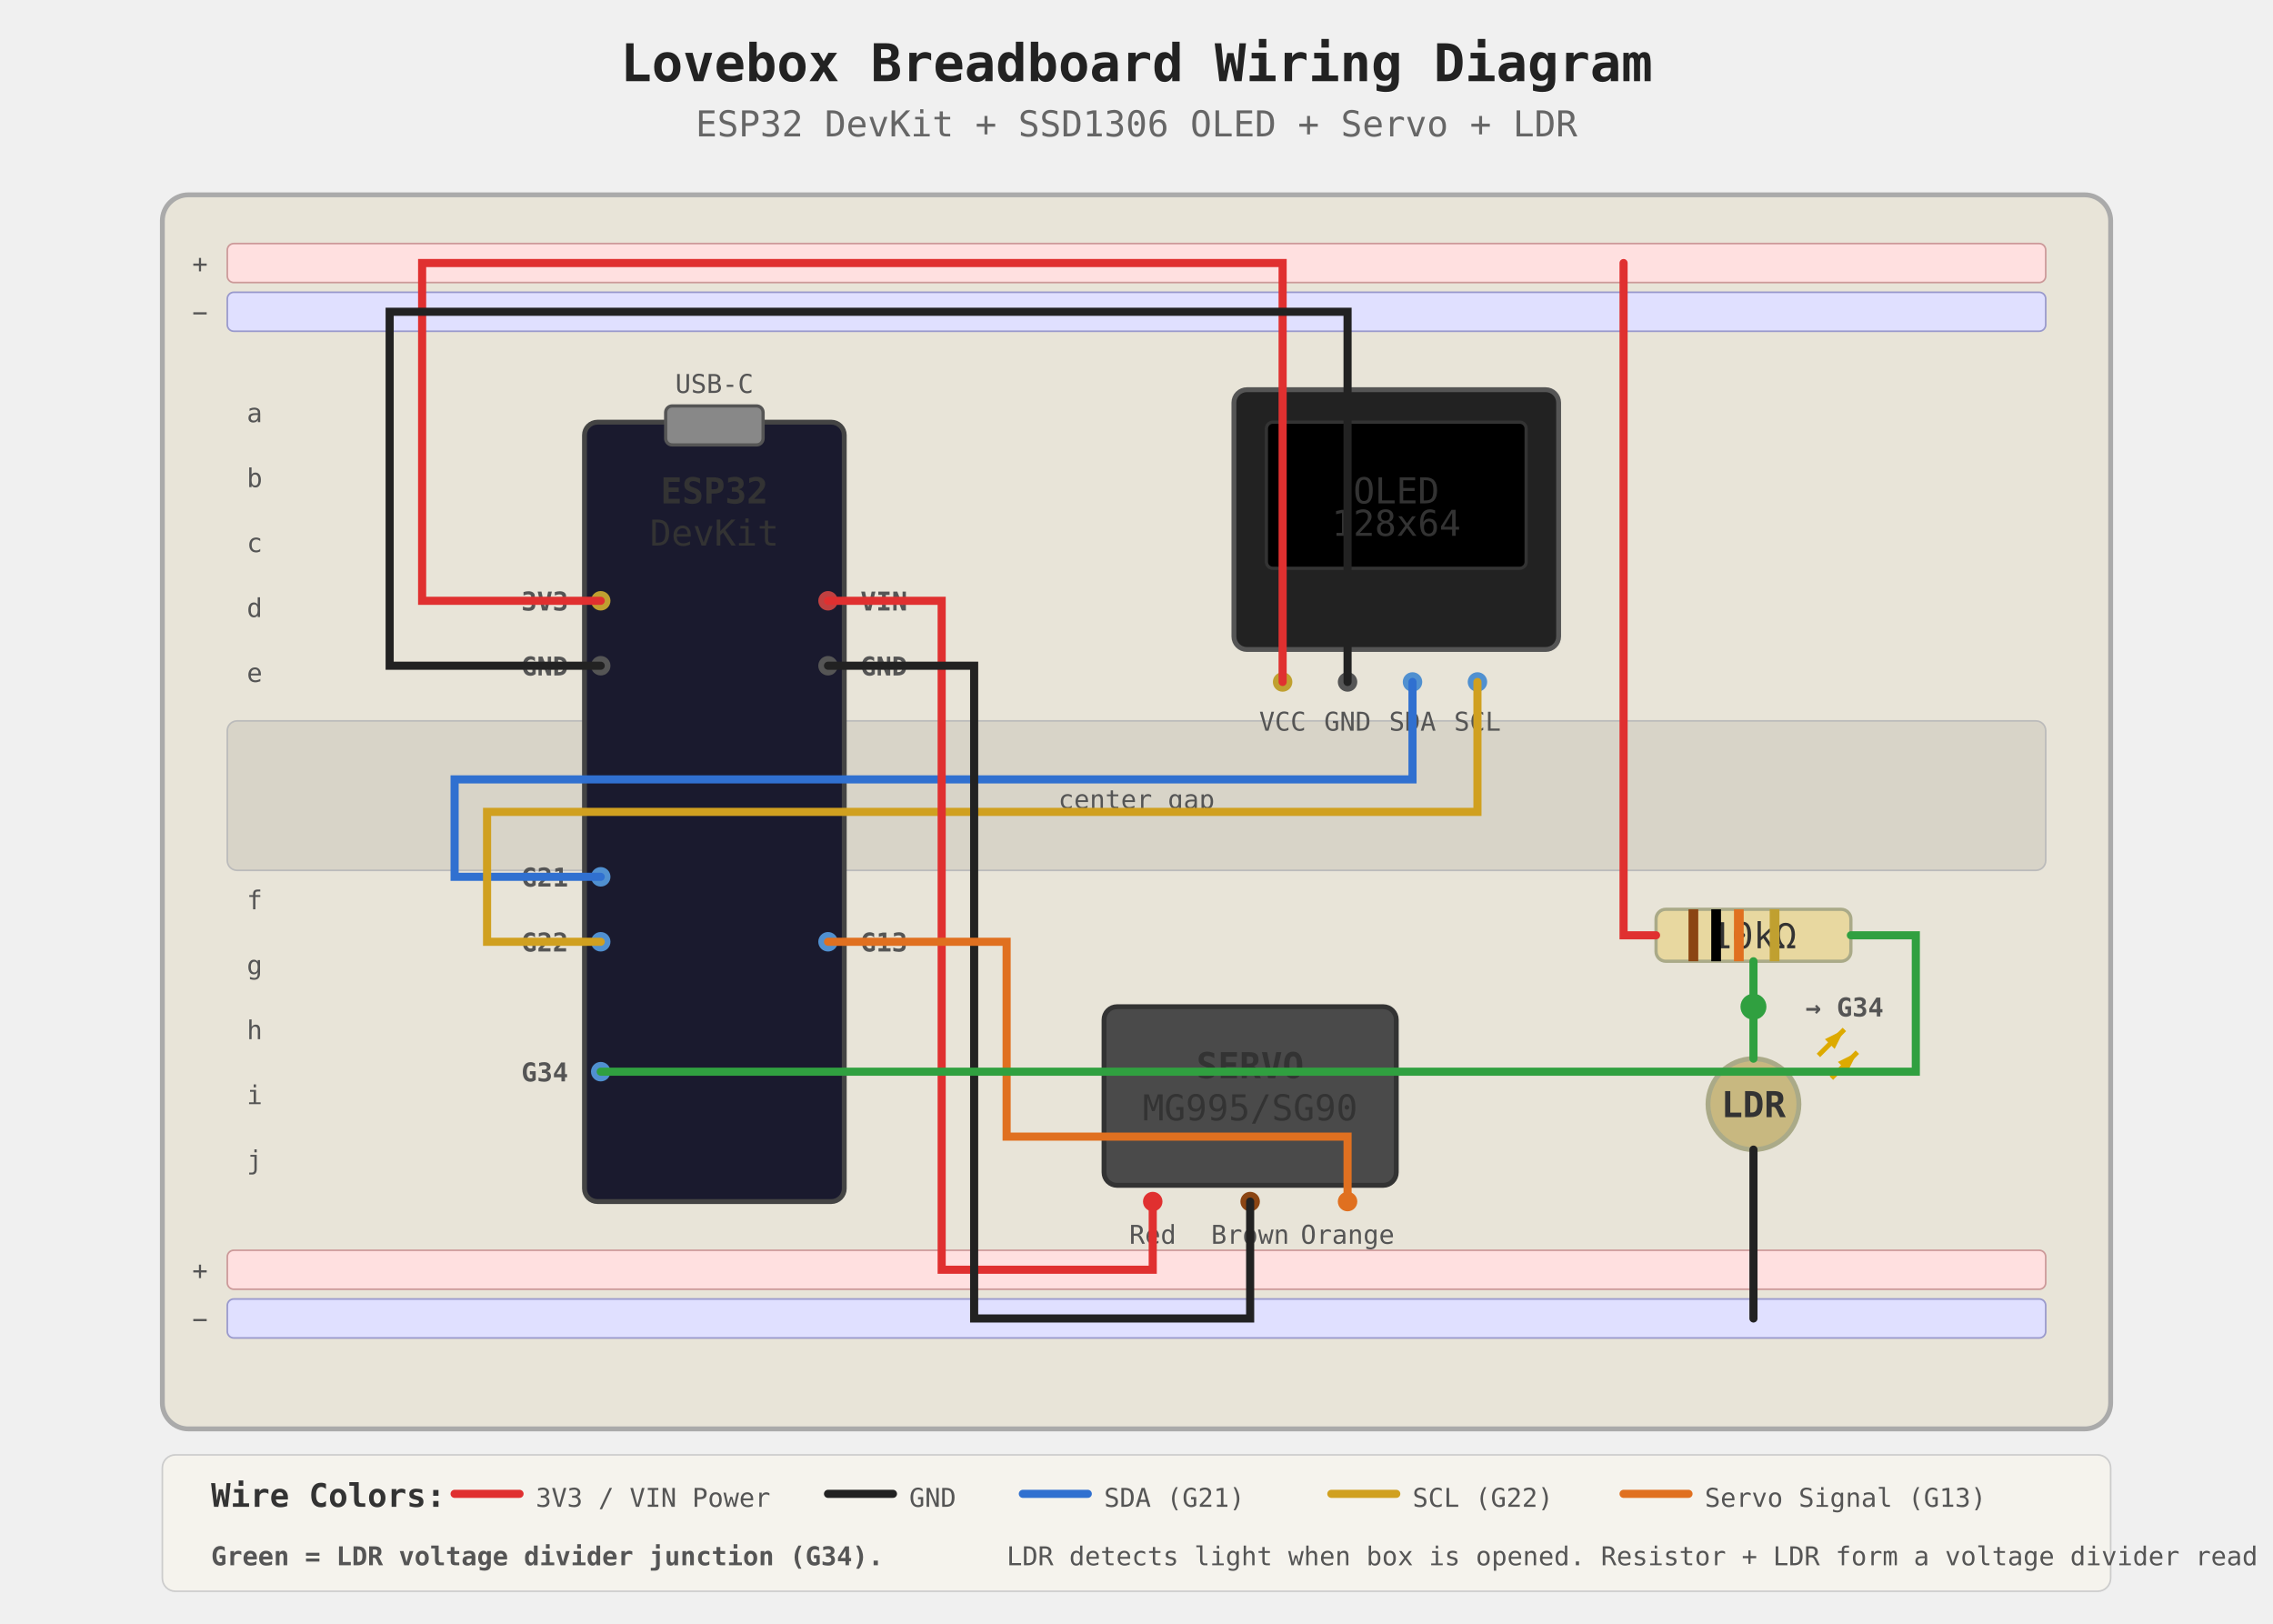
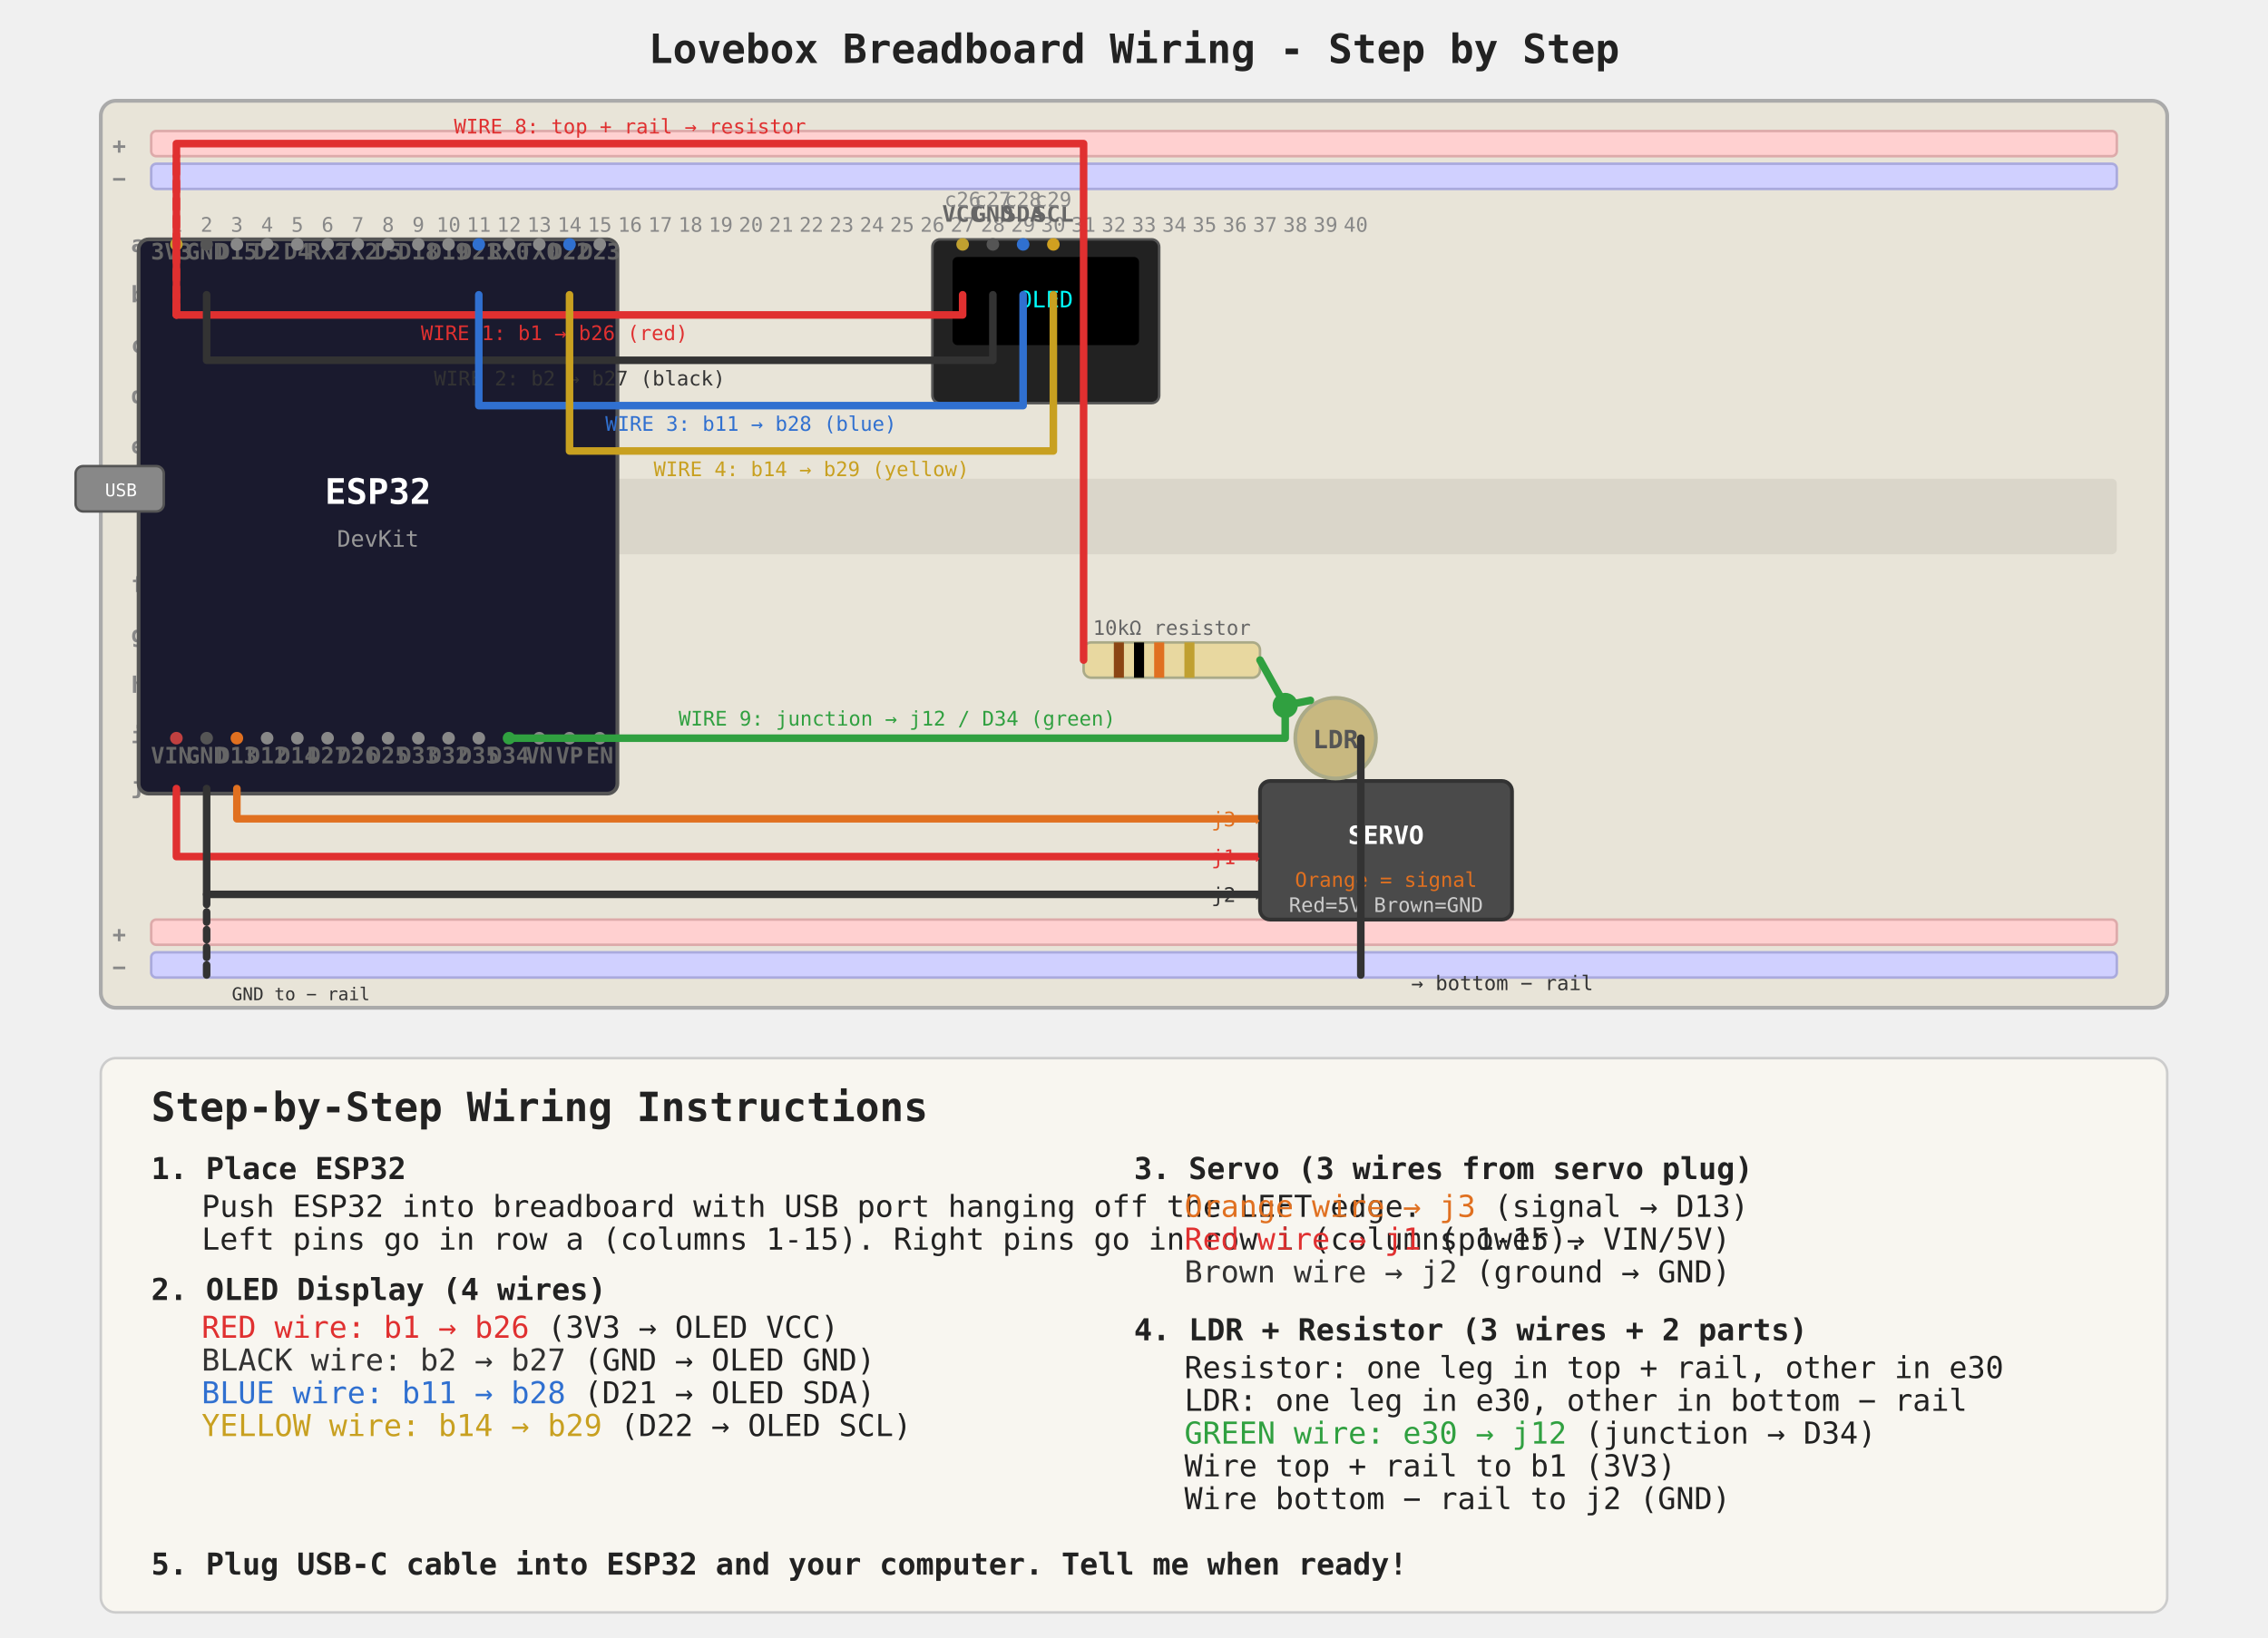
- <svg xmlns="http://www.w3.org/2000/svg" viewBox="0 0 700 500" width="700" height="500">
+ <svg xmlns="http://www.w3.org/2000/svg" viewBox="0 0 900 650" width="900" height="650">
  <style>
-     text { font-family: monospace; font-size: 11px; fill: #333; }
-     .label { font-size: 10px; font-weight: bold; }
-     .pin-label { font-size: 8px; fill: #555; }
+     text { font-family: monospace; }
    .title { font-size: 16px; font-weight: bold; fill: #222; }
-     .subtitle { font-size: 11px; fill: #666; }
-     .wire { fill: none; stroke-width: 2.5; stroke-linecap: round; }
-     .wire-red { stroke: #E03030; }
-     .wire-black { stroke: #222; }
-     .wire-blue { stroke: #3070D0; }
-     .wire-yellow { stroke: #D0A020; }
-     .wire-orange { stroke: #E07020; }
-     .wire-green { stroke: #30A040; }
-     .wire-purple { stroke: #8040C0; }
+     .step { font-size: 12px; fill: #222; }
+     .coord { font-size: 9px; fill: #666; font-weight: bold; }
+     .col-num { font-size: 8px; fill: #888; }
+     .row-letter { font-size: 9px; fill: #888; font-weight: bold; }
+     .wire { fill: none; stroke-width: 3; stroke-linecap: round; stroke-linejoin: round; }
  </style>
-   <text x="350" y="25" text-anchor="middle" class="title">Lovebox Breadboard Wiring Diagram</text>
-   <text x="350" y="42" text-anchor="middle" class="subtitle">ESP32 DevKit + SSD1306 OLED + Servo + LDR</text>
-   <rect x="50" y="60" width="600" height="380" rx="8" fill="#E8E4D8" stroke="#AAA" stroke-width="1.5" />
-   <rect x="70" y="75" width="560" height="12" rx="2" fill="#FFE0E0" stroke="#C99" stroke-width="0.5" />
-   <text x="64" y="84" class="pin-label" fill="#E03030" text-anchor="end">+</text>
-   <rect x="70" y="90" width="560" height="12" rx="2" fill="#E0E0FF" stroke="#99C" stroke-width="0.5" />
-   <text x="64" y="99" class="pin-label" fill="#3070D0" text-anchor="end">−</text>
-   <rect x="70" y="385" width="560" height="12" rx="2" fill="#FFE0E0" stroke="#C99" stroke-width="0.5" />
-   <text x="64" y="394" class="pin-label" fill="#E03030" text-anchor="end">+</text>
-   <rect x="70" y="400" width="560" height="12" rx="2" fill="#E0E0FF" stroke="#99C" stroke-width="0.5" />
-   <text x="64" y="409" class="pin-label" fill="#3070D0" text-anchor="end">−</text>
-   <text x="76" y="130" class="pin-label">a</text>
-   <text x="76" y="150" class="pin-label">b</text>
-   <text x="76" y="170" class="pin-label">c</text>
-   <text x="76" y="190" class="pin-label">d</text>
-   <text x="76" y="210" class="pin-label">e</text>
-   <text x="76" y="280" class="pin-label">f</text>
-   <text x="76" y="300" class="pin-label">g</text>
-   <text x="76" y="320" class="pin-label">h</text>
-   <text x="76" y="340" class="pin-label">i</text>
-   <text x="76" y="360" class="pin-label">j</text>
-   <rect x="70" y="222" width="560" height="46" rx="3" fill="#D8D4C8" stroke="#BBB" stroke-width="0.5" />
-   <text x="350" y="249" text-anchor="middle" class="pin-label" fill="#888">center gap</text>
-   <rect x="180" y="130" width="80" height="240" rx="4" fill="#1A1A2E" stroke="#444" stroke-width="1.5" />
-   <text x="220" y="155" text-anchor="middle" fill="#FFF" font-family="monospace" font-size="10" font-weight="bold">ESP32</text>
-   <text x="220" y="168" text-anchor="middle" fill="#AAA" font-family="monospace" font-size="8">DevKit</text>
-   <rect x="205" y="125" width="30" height="12" rx="2" fill="#888" stroke="#555" stroke-width="1" />
-   <text x="220" y="121" text-anchor="middle" class="pin-label" fill="#888">USB-C</text>
-   <circle cx="185" cy="185" r="3" fill="#C0A030" />
-   <text x="175" y="188" text-anchor="end" class="pin-label" font-weight="bold">3V3</text>
-   <circle cx="185" cy="205" r="3" fill="#555" />
-   <text x="175" y="208" text-anchor="end" class="pin-label" font-weight="bold">GND</text>
-   <circle cx="185" cy="270" r="3" fill="#5090D0" />
-   <text x="175" y="273" text-anchor="end" class="pin-label" font-weight="bold">G21</text>
-   <circle cx="185" cy="290" r="3" fill="#5090D0" />
-   <text x="175" y="293" text-anchor="end" class="pin-label" font-weight="bold">G22</text>
-   <circle cx="185" cy="330" r="3" fill="#5090D0" />
-   <text x="175" y="333" text-anchor="end" class="pin-label" font-weight="bold">G34</text>
-   <circle cx="255" cy="185" r="3" fill="#C04040" />
-   <text x="265" y="188" class="pin-label" font-weight="bold">VIN</text>
-   <circle cx="255" cy="205" r="3" fill="#555" />
-   <text x="265" y="208" class="pin-label" font-weight="bold">GND</text>
-   <circle cx="255" cy="290" r="3" fill="#5090D0" />
-   <text x="265" y="293" class="pin-label" font-weight="bold">G13</text>
-   <rect x="380" y="120" width="100" height="80" rx="4" fill="#222" stroke="#555" stroke-width="1.5" />
-   <rect x="390" y="130" width="80" height="45" rx="2" fill="#000" stroke="#333" stroke-width="1" />
-   <text x="430" y="155" text-anchor="middle" fill="#0FF" font-family="monospace" font-size="8">OLED</text>
-   <text x="430" y="165" text-anchor="middle" fill="#0FF" font-family="monospace" font-size="7">128x64</text>
-   <circle cx="395" cy="210" r="3" fill="#C0A030" />
-   <text x="395" y="225" text-anchor="middle" class="pin-label">VCC</text>
-   <circle cx="415" cy="210" r="3" fill="#555" />
-   <text x="415" y="225" text-anchor="middle" class="pin-label">GND</text>
-   <circle cx="435" cy="210" r="3" fill="#5090D0" />
-   <text x="435" y="225" text-anchor="middle" class="pin-label">SDA</text>
-   <circle cx="455" cy="210" r="3" fill="#5090D0" />
-   <text x="455" y="225" text-anchor="middle" class="pin-label">SCL</text>
-   <path d="M 185,185 L 130,185 L 130,81 L 395,81 L 395,210" class="wire wire-red" />
-   <path d="M 185,205 L 120,205 L 120,96 L 415,96 L 415,210" class="wire wire-black" />
-   <path d="M 185,270 L 140,270 L 140,240 L 435,240 L 435,210" class="wire wire-blue" />
-   <path d="M 185,290 L 150,290 L 150,250 L 455,250 L 455,210" class="wire wire-yellow" />
-   <rect x="340" y="310" width="90" height="55" rx="4" fill="#4A4A4A" stroke="#333" stroke-width="1.5" />
-   <text x="385" y="332" text-anchor="middle" fill="#FFF" font-family="monospace" font-size="9" font-weight="bold">SERVO</text>
-   <text x="385" y="345" text-anchor="middle" fill="#CCC" font-family="monospace" font-size="7">MG995/SG90</text>
-   <circle cx="355" cy="370" r="3" fill="#E03030" />
-   <text x="355" y="383" text-anchor="middle" class="pin-label" fill="#E03030">Red</text>
-   <circle cx="385" cy="370" r="3" fill="#8B4513" />
-   <text x="385" y="383" text-anchor="middle" class="pin-label" fill="#8B4513">Brown</text>
-   <circle cx="415" cy="370" r="3" fill="#E07020" />
-   <text x="415" y="383" text-anchor="middle" class="pin-label" fill="#E07020">Orange</text>
-   <path d="M 255,185 L 290,185 L 290,391 L 355,391 L 355,370" class="wire wire-red" />
-   <path d="M 255,205 L 300,205 L 300,406 L 385,406 L 385,370" class="wire wire-black" />
-   <path d="M 255,290 L 310,290 L 310,350 L 415,350 L 415,370" class="wire wire-orange" />
-   <rect x="510" y="280" width="60" height="16" rx="3" fill="#E8D8A0" stroke="#AA8" stroke-width="1" />
-   <text x="540" y="292" text-anchor="middle" font-family="monospace" font-size="7" fill="#555">10kΩ</text>
-   <rect x="520" y="280" width="3" height="16" fill="#8B4513" />
-   <rect x="527" y="280" width="3" height="16" fill="#000" />
-   <rect x="534" y="280" width="3" height="16" fill="#E07020" />
-   <rect x="545" y="280" width="3" height="16" fill="#C0A030" />
-   <circle cx="540" cy="340" r="14" fill="#C8B880" stroke="#AA8" stroke-width="1.5" />
-   <text x="540" y="344" text-anchor="middle" font-family="monospace" font-size="9" font-weight="bold" fill="#555">LDR</text>
-   <line x1="560" y1="325" x2="568" y2="317" stroke="#DA0" stroke-width="1.5" />
-   <polygon points="568,317 562,320 565,323" fill="#DA0" />
-   <line x1="564" y1="332" x2="572" y2="324" stroke="#DA0" stroke-width="1.5" />
-   <polygon points="572,324 566,327 569,330" fill="#DA0" />
-   <path d="M 510,288 L 500,288 L 500,81 " class="wire wire-red" />
-   <path d="M 570,288 L 590,288 L 590,330 L 185,330" class="wire wire-green" />
-   <line x1="540" y1="296" x2="540" y2="326" class="wire wire-green" />
-   <circle cx="540" cy="310" r="4" fill="#30A040" />
-   <text x="556" y="313" class="pin-label" fill="#30A040" font-weight="bold">→ G34</text>
-   <path d="M 540,354 L 540,406" class="wire wire-black" />
-   <rect x="50" y="448" width="600" height="42" rx="4" fill="#F5F3ED" stroke="#CCC" stroke-width="0.5" />
-   <text x="65" y="464" class="label">Wire Colors:</text>
-   <line x1="140" y1="460" x2="160" y2="460" class="wire wire-red" />
-   <text x="165" y="464" class="pin-label">3V3 / VIN Power</text>
-   <line x1="255" y1="460" x2="275" y2="460" class="wire wire-black" />
-   <text x="280" y="464" class="pin-label">GND</text>
-   <line x1="315" y1="460" x2="335" y2="460" class="wire wire-blue" />
-   <text x="340" y="464" class="pin-label">SDA (G21)</text>
-   <line x1="410" y1="460" x2="430" y2="460" class="wire wire-yellow" />
-   <text x="435" y="464" class="pin-label">SCL (G22)</text>
-   <line x1="500" y1="460" x2="520" y2="460" class="wire wire-orange" />
-   <text x="525" y="464" class="pin-label">Servo Signal (G13)</text>
-   <text x="65" y="482" class="pin-label" fill="#30A040" font-weight="bold">Green = LDR voltage divider junction (G34).</text>
-   <text x="310" y="482" class="pin-label">LDR detects light when box is opened. Resistor + LDR form a voltage divider read by GPIO 34.</text>
+   <text x="450" y="25" text-anchor="middle" class="title">Lovebox Breadboard Wiring - Step by Step</text>
+   <rect x="40" y="40" width="820" height="360" rx="6" fill="#E8E4D8" stroke="#AAA" stroke-width="1.5" />
+   <rect x="60" y="52" width="780" height="10" rx="2" fill="#FFD0D0" stroke="#DAA" />
+   <text x="50" y="61" class="row-letter" fill="#E00" text-anchor="end">+</text>
+   <rect x="60" y="65" width="780" height="10" rx="2" fill="#D0D0FF" stroke="#AAD" />
+   <text x="50" y="74" class="row-letter" fill="#00E" text-anchor="end">−</text>
+   <rect x="60" y="365" width="780" height="10" rx="2" fill="#FFD0D0" stroke="#DAA" />
+   <text x="50" y="374" class="row-letter" fill="#E00" text-anchor="end">+</text>
+   <rect x="60" y="378" width="780" height="10" rx="2" fill="#D0D0FF" stroke="#AAD" />
+   <text x="50" y="387" class="row-letter" fill="#00E" text-anchor="end">−</text>
+   <text x="52" y="100" class="row-letter">a</text>
+   <text x="52" y="120" class="row-letter">b</text>
+   <text x="52" y="140" class="row-letter">c</text>
+   <text x="52" y="160" class="row-letter">d</text>
+   <text x="52" y="180" class="row-letter">e</text>
+   <rect x="60" y="190" width="780" height="30" rx="2" fill="#DAD6CA" />
+   <text x="52" y="235" class="row-letter">f</text>
+   <text x="52" y="255" class="row-letter">g</text>
+   <text x="52" y="275" class="row-letter">h</text>
+   <text x="52" y="295" class="row-letter">i</text>
+   <text x="52" y="315" class="row-letter">j</text>
+   <text x="70" y="92" class="col-num" text-anchor="middle">1</text>
+   <text x="82" y="92" class="col-num" text-anchor="middle">2</text>
+   <text x="94" y="92" class="col-num" text-anchor="middle">3</text>
+   <text x="106" y="92" class="col-num" text-anchor="middle">4</text>
+   <text x="118" y="92" class="col-num" text-anchor="middle">5</text>
+   <text x="130" y="92" class="col-num" text-anchor="middle">6</text>
+   <text x="142" y="92" class="col-num" text-anchor="middle">7</text>
+   <text x="154" y="92" class="col-num" text-anchor="middle">8</text>
+   <text x="166" y="92" class="col-num" text-anchor="middle">9</text>
+   <text x="178" y="92" class="col-num" text-anchor="middle">10</text>
+   <text x="190" y="92" class="col-num" text-anchor="middle">11</text>
+   <text x="202" y="92" class="col-num" text-anchor="middle">12</text>
+   <text x="214" y="92" class="col-num" text-anchor="middle">13</text>
+   <text x="226" y="92" class="col-num" text-anchor="middle">14</text>
+   <text x="238" y="92" class="col-num" text-anchor="middle">15</text>
+   <text x="250" y="92" class="col-num" text-anchor="middle">16</text>
+   <text x="262" y="92" class="col-num" text-anchor="middle">17</text>
+   <text x="274" y="92" class="col-num" text-anchor="middle">18</text>
+   <text x="286" y="92" class="col-num" text-anchor="middle">19</text>
+   <text x="298" y="92" class="col-num" text-anchor="middle">20</text>
+   <text x="310" y="92" class="col-num" text-anchor="middle">21</text>
+   <text x="322" y="92" class="col-num" text-anchor="middle">22</text>
+   <text x="334" y="92" class="col-num" text-anchor="middle">23</text>
+   <text x="346" y="92" class="col-num" text-anchor="middle">24</text>
+   <text x="358" y="92" class="col-num" text-anchor="middle">25</text>
+   <text x="370" y="92" class="col-num" text-anchor="middle">26</text>
+   <text x="382" y="92" class="col-num" text-anchor="middle">27</text>
+   <text x="394" y="92" class="col-num" text-anchor="middle">28</text>
+   <text x="406" y="92" class="col-num" text-anchor="middle">29</text>
+   <text x="418" y="92" class="col-num" text-anchor="middle">30</text>
+   <text x="430" y="92" class="col-num" text-anchor="middle">31</text>
+   <text x="442" y="92" class="col-num" text-anchor="middle">32</text>
+   <text x="454" y="92" class="col-num" text-anchor="middle">33</text>
+   <text x="466" y="92" class="col-num" text-anchor="middle">34</text>
+   <text x="478" y="92" class="col-num" text-anchor="middle">35</text>
+   <text x="490" y="92" class="col-num" text-anchor="middle">36</text>
+   <text x="502" y="92" class="col-num" text-anchor="middle">37</text>
+   <text x="514" y="92" class="col-num" text-anchor="middle">38</text>
+   <text x="526" y="92" class="col-num" text-anchor="middle">39</text>
+   <text x="538" y="92" class="col-num" text-anchor="middle">40</text>
+   <rect x="55" y="95" width="190" height="220" rx="4" fill="#1A1A2E" stroke="#555" stroke-width="1.5" />
+   <text x="150" y="200" text-anchor="middle" fill="#FFF" font-family="monospace" font-size="14" font-weight="bold">ESP32</text>
+   <text x="150" y="217" text-anchor="middle" fill="#999" font-family="monospace" font-size="9">DevKit</text>
+   <rect x="30" y="185" width="35" height="18" rx="3" fill="#888" stroke="#555" stroke-width="1" />
+   <text x="48" y="197" text-anchor="middle" fill="#FFF" font-family="monospace" font-size="7">USB</text>
+   <text x="68" y="103" class="coord" text-anchor="middle" fill="#C0A030">3V3</text>
+   <text x="82" y="103" class="coord" text-anchor="middle">GND</text>
+   <text x="94" y="103" class="coord" text-anchor="middle">D15</text>
+   <text x="106" y="103" class="coord" text-anchor="middle">D2</text>
+   <text x="118" y="103" class="coord" text-anchor="middle">D4</text>
+   <text x="130" y="103" class="coord" text-anchor="middle">RX2</text>
+   <text x="142" y="103" class="coord" text-anchor="middle">TX2</text>
+   <text x="154" y="103" class="coord" text-anchor="middle">D5</text>
+   <text x="166" y="103" class="coord" text-anchor="middle">D18</text>
+   <text x="178" y="103" class="coord" text-anchor="middle">D19</text>
+   <text x="190" y="103" class="coord" text-anchor="middle" fill="#3070D0">D21</text>
+   <text x="202" y="103" class="coord" text-anchor="middle">RX0</text>
+   <text x="214" y="103" class="coord" text-anchor="middle">TX0</text>
+   <text x="226" y="103" class="coord" text-anchor="middle" fill="#3070D0">D22</text>
+   <text x="238" y="103" class="coord" text-anchor="middle">D23</text>
+   <circle cx="70" cy="97" r="2.5" fill="#C0A030" />
+   <circle cx="82" cy="97" r="2.5" fill="#555" />
+   <circle cx="94" cy="97" r="2.5" fill="#888" />
+   <circle cx="106" cy="97" r="2.5" fill="#888" />
+   <circle cx="118" cy="97" r="2.5" fill="#888" />
+   <circle cx="130" cy="97" r="2.5" fill="#888" />
+   <circle cx="142" cy="97" r="2.5" fill="#888" />
+   <circle cx="154" cy="97" r="2.5" fill="#888" />
+   <circle cx="166" cy="97" r="2.5" fill="#888" />
+   <circle cx="178" cy="97" r="2.5" fill="#888" />
+   <circle cx="190" cy="97" r="2.5" fill="#3070D0" />
+   <circle cx="202" cy="97" r="2.5" fill="#888" />
+   <circle cx="214" cy="97" r="2.5" fill="#888" />
+   <circle cx="226" cy="97" r="2.5" fill="#3070D0" />
+   <circle cx="238" cy="97" r="2.5" fill="#888" />
+   <text x="68" y="303" class="coord" text-anchor="middle" fill="#C04040">VIN</text>
+   <text x="82" y="303" class="coord" text-anchor="middle">GND</text>
+   <text x="94" y="303" class="coord" text-anchor="middle" fill="#E07020">D13</text>
+   <text x="106" y="303" class="coord" text-anchor="middle">D12</text>
+   <text x="118" y="303" class="coord" text-anchor="middle">D14</text>
+   <text x="130" y="303" class="coord" text-anchor="middle">D27</text>
+   <text x="142" y="303" class="coord" text-anchor="middle">D26</text>
+   <text x="154" y="303" class="coord" text-anchor="middle">D25</text>
+   <text x="166" y="303" class="coord" text-anchor="middle">D33</text>
+   <text x="178" y="303" class="coord" text-anchor="middle">D32</text>
+   <text x="190" y="303" class="coord" text-anchor="middle">D35</text>
+   <text x="202" y="303" class="coord" text-anchor="middle" fill="#30A040">D34</text>
+   <text x="214" y="303" class="coord" text-anchor="middle">VN</text>
+   <text x="226" y="303" class="coord" text-anchor="middle">VP</text>
+   <text x="238" y="303" class="coord" text-anchor="middle">EN</text>
+   <circle cx="70" cy="293" r="2.5" fill="#C04040" />
+   <circle cx="82" cy="293" r="2.5" fill="#555" />
+   <circle cx="94" cy="293" r="2.5" fill="#E07020" />
+   <circle cx="106" cy="293" r="2.5" fill="#888" />
+   <circle cx="118" cy="293" r="2.5" fill="#888" />
+   <circle cx="130" cy="293" r="2.5" fill="#888" />
+   <circle cx="142" cy="293" r="2.5" fill="#888" />
+   <circle cx="154" cy="293" r="2.5" fill="#888" />
+   <circle cx="166" cy="293" r="2.5" fill="#888" />
+   <circle cx="178" cy="293" r="2.5" fill="#888" />
+   <circle cx="190" cy="293" r="2.5" fill="#888" />
+   <circle cx="202" cy="293" r="2.5" fill="#30A040" />
+   <circle cx="214" cy="293" r="2.5" fill="#888" />
+   <circle cx="226" cy="293" r="2.5" fill="#888" />
+   <circle cx="238" cy="293" r="2.5" fill="#888" />
+   <rect x="370" y="95" width="90" height="65" rx="3" fill="#222" stroke="#555" stroke-width="1" />
+   <rect x="378" y="102" width="74" height="35" rx="2" fill="#000" />
+   <text x="415" y="122" text-anchor="middle" fill="#0FF" font-family="monospace" font-size="9">OLED</text>
+   <circle cx="382" cy="97" r="2.5" fill="#C0A030" />
+   <circle cx="394" cy="97" r="2.5" fill="#555" />
+   <circle cx="406" cy="97" r="2.5" fill="#3070D0" />
+   <circle cx="418" cy="97" r="2.5" fill="#D0A020" />
+   <text x="382" y="88" class="coord" text-anchor="middle">VCC</text>
+   <text x="394" y="88" class="coord" text-anchor="middle">GND</text>
+   <text x="406" y="88" class="coord" text-anchor="middle">SDA</text>
+   <text x="418" y="88" class="coord" text-anchor="middle">SCL</text>
+   <text x="382" y="82" class="col-num" text-anchor="middle">c26</text>
+   <text x="394" y="82" class="col-num" text-anchor="middle">c27</text>
+   <text x="406" y="82" class="col-num" text-anchor="middle">c28</text>
+   <text x="418" y="82" class="col-num" text-anchor="middle">c29</text>
+   <path d="M 70,117 L 70,125 L 382,125 L 382,117" class="wire" stroke="#E03030" />
+   <text x="220" y="135" text-anchor="middle" fill="#E03030" font-family="monospace" font-size="8">WIRE 1: b1 → b26 (red)</text>
+   <path d="M 82,117 L 82,143 L 394,143 L 394,117" class="wire" stroke="#333" />
+   <text x="230" y="153" text-anchor="middle" fill="#333" font-family="monospace" font-size="8">WIRE 2: b2 → b27 (black)</text>
+   <path d="M 190,117 L 190,161 L 406,161 L 406,117" class="wire" stroke="#3070D0" />
+   <text x="298" y="171" text-anchor="middle" fill="#3070D0" font-family="monospace" font-size="8">WIRE 3: b11 → b28 (blue)</text>
+   <path d="M 226,117 L 226,179 L 418,179 L 418,117" class="wire" stroke="#C8A020" />
+   <text x="322" y="189" text-anchor="middle" fill="#C8A020" font-family="monospace" font-size="8">WIRE 4: b14 → b29 (yellow)</text>
+   <path d="M 70,313 L 70,340 L 500,340" class="wire" stroke="#E03030" />
+   <path d="M 82,313 L 82,355 L 500,355" class="wire" stroke="#333" />
+   <path d="M 94,313 L 94,325 L 500,325" class="wire" stroke="#E07020" />
+   <rect x="500" y="310" width="100" height="55" rx="4" fill="#4A4A4A" stroke="#333" stroke-width="1.5" />
+   <text x="550" y="335" text-anchor="middle" fill="#FFF" font-family="monospace" font-size="10" font-weight="bold">SERVO</text>
+   <text x="550" y="352" text-anchor="middle" fill="#E07020" font-family="monospace" font-size="8">Orange = signal</text>
+   <text x="550" y="362" text-anchor="middle" fill="#CCC" font-family="monospace" font-size="8">Red=5V  Brown=GND</text>
+   <text x="500" y="328" text-anchor="end" fill="#E07020" font-family="monospace" font-size="8">j3 →</text>
+   <text x="500" y="343" text-anchor="end" fill="#E03030" font-family="monospace" font-size="8">j1 →</text>
+   <text x="500" y="358" text-anchor="end" fill="#333" font-family="monospace" font-size="8">j2 →</text>
+   <rect x="430" y="255" width="70" height="14" rx="3" fill="#E8D8A0" stroke="#AA8" stroke-width="1" />
+   <rect x="442" y="255" width="4" height="14" fill="#8B4513" />
+   <rect x="450" y="255" width="4" height="14" fill="#000" />
+   <rect x="458" y="255" width="4" height="14" fill="#E07020" />
+   <rect x="470" y="255" width="4" height="14" fill="#C0A030" />
+   <text x="465" y="252" text-anchor="middle" font-family="monospace" font-size="8" fill="#666">10kΩ resistor</text>
+   <circle cx="530" cy="293" r="16" fill="#C8B880" stroke="#AA8" stroke-width="1.5" />
+   <text x="530" y="297" text-anchor="middle" font-family="monospace" font-size="10" font-weight="bold" fill="#555">LDR</text>
+   <path d="M 70,125 L 70,57 L 430,57 L 430,262" class="wire" stroke="#E03030" />
+   <text x="250" y="53" text-anchor="middle" fill="#E03030" font-family="monospace" font-size="8">WIRE 8: top + rail → resistor</text>
+   <circle cx="510" cy="280" r="5" fill="#30A040" />
+   <line x1="500" y1="262" x2="510" y2="280" class="wire" stroke="#30A040" />
+   <line x1="520" y1="278" x2="510" y2="280" class="wire" stroke="#30A040" />
+   <path d="M 510,280 L 510,293 L 202,293" class="wire" stroke="#30A040" />
+   <text x="356" y="288" text-anchor="middle" fill="#30A040" font-family="monospace" font-size="8">WIRE 9: junction → j12 / D34 (green)</text>
+   <path d="M 540,293 L 540,387" class="wire" stroke="#333" />
+   <text x="560" y="393" fill="#333" font-family="monospace" font-size="8">→ bottom − rail</text>
+   <path d="M 82,355 L 82,387" class="wire" stroke="#333" stroke-dasharray="4,3" />
+   <text x="92" y="397" fill="#333" font-family="monospace" font-size="7">GND to − rail</text>
+   <path d="M 70,125 L 70,62" class="wire" stroke="#E03030" stroke-dasharray="4,3" />
+   <rect x="40" y="420" width="820" height="220" rx="6" fill="#F8F6F0" stroke="#CCC" stroke-width="1" />
+   <text x="60" y="445" class="title">Step-by-Step Wiring Instructions</text>
+   <text x="60" y="468" class="step" font-weight="bold">1. Place ESP32</text>
+   <text x="80" y="483" class="step" fill="#555">Push ESP32 into breadboard with USB port hanging off the LEFT edge.</text>
+   <text x="80" y="496" class="step" fill="#555">Left pins go in row a (columns 1-15). Right pins go in row i (columns 1-15).</text>
+   <text x="60" y="516" class="step" font-weight="bold">2. OLED Display (4 wires)</text>
+   <text x="80" y="531" class="step">
+     <tspan fill="#E03030">RED wire:   b1 → b26</tspan>  (3V3 → OLED VCC)</text>
+   <text x="80" y="544" class="step">
+     <tspan fill="#333">BLACK wire: b2 → b27</tspan>  (GND → OLED GND)</text>
+   <text x="80" y="557" class="step">
+     <tspan fill="#3070D0">BLUE wire:  b11 → b28</tspan> (D21 → OLED SDA)</text>
+   <text x="80" y="570" class="step">
+     <tspan fill="#C8A020">YELLOW wire: b14 → b29</tspan> (D22 → OLED SCL)</text>
+   <text x="450" y="468" class="step" font-weight="bold">3. Servo (3 wires from servo plug)</text>
+   <text x="470" y="483" class="step">
+     <tspan fill="#E07020">Orange wire → j3</tspan>  (signal → D13)</text>
+   <text x="470" y="496" class="step">
+     <tspan fill="#E03030">Red wire → j1</tspan>     (power → VIN/5V)</text>
+   <text x="470" y="509" class="step">
+     <tspan fill="#333">Brown wire → j2</tspan>    (ground → GND)</text>
+   <text x="450" y="532" class="step" font-weight="bold">4. LDR + Resistor (3 wires + 2 parts)</text>
+   <text x="470" y="547" class="step" fill="#555">Resistor: one leg in top + rail, other in e30</text>
+   <text x="470" y="560" class="step" fill="#555">LDR: one leg in e30, other in bottom − rail</text>
+   <text x="470" y="573" class="step">
+     <tspan fill="#30A040">GREEN wire: e30 → j12</tspan> (junction → D34)</text>
+   <text x="470" y="586" class="step" fill="#555">Wire top + rail to b1 (3V3)</text>
+   <text x="470" y="599" class="step" fill="#555">Wire bottom − rail to j2 (GND)</text>
+   <text x="60" y="625" class="step" font-weight="bold" fill="#E03030">5. Plug USB-C cable into ESP32 and your computer. Tell me when ready!</text>
</svg>
